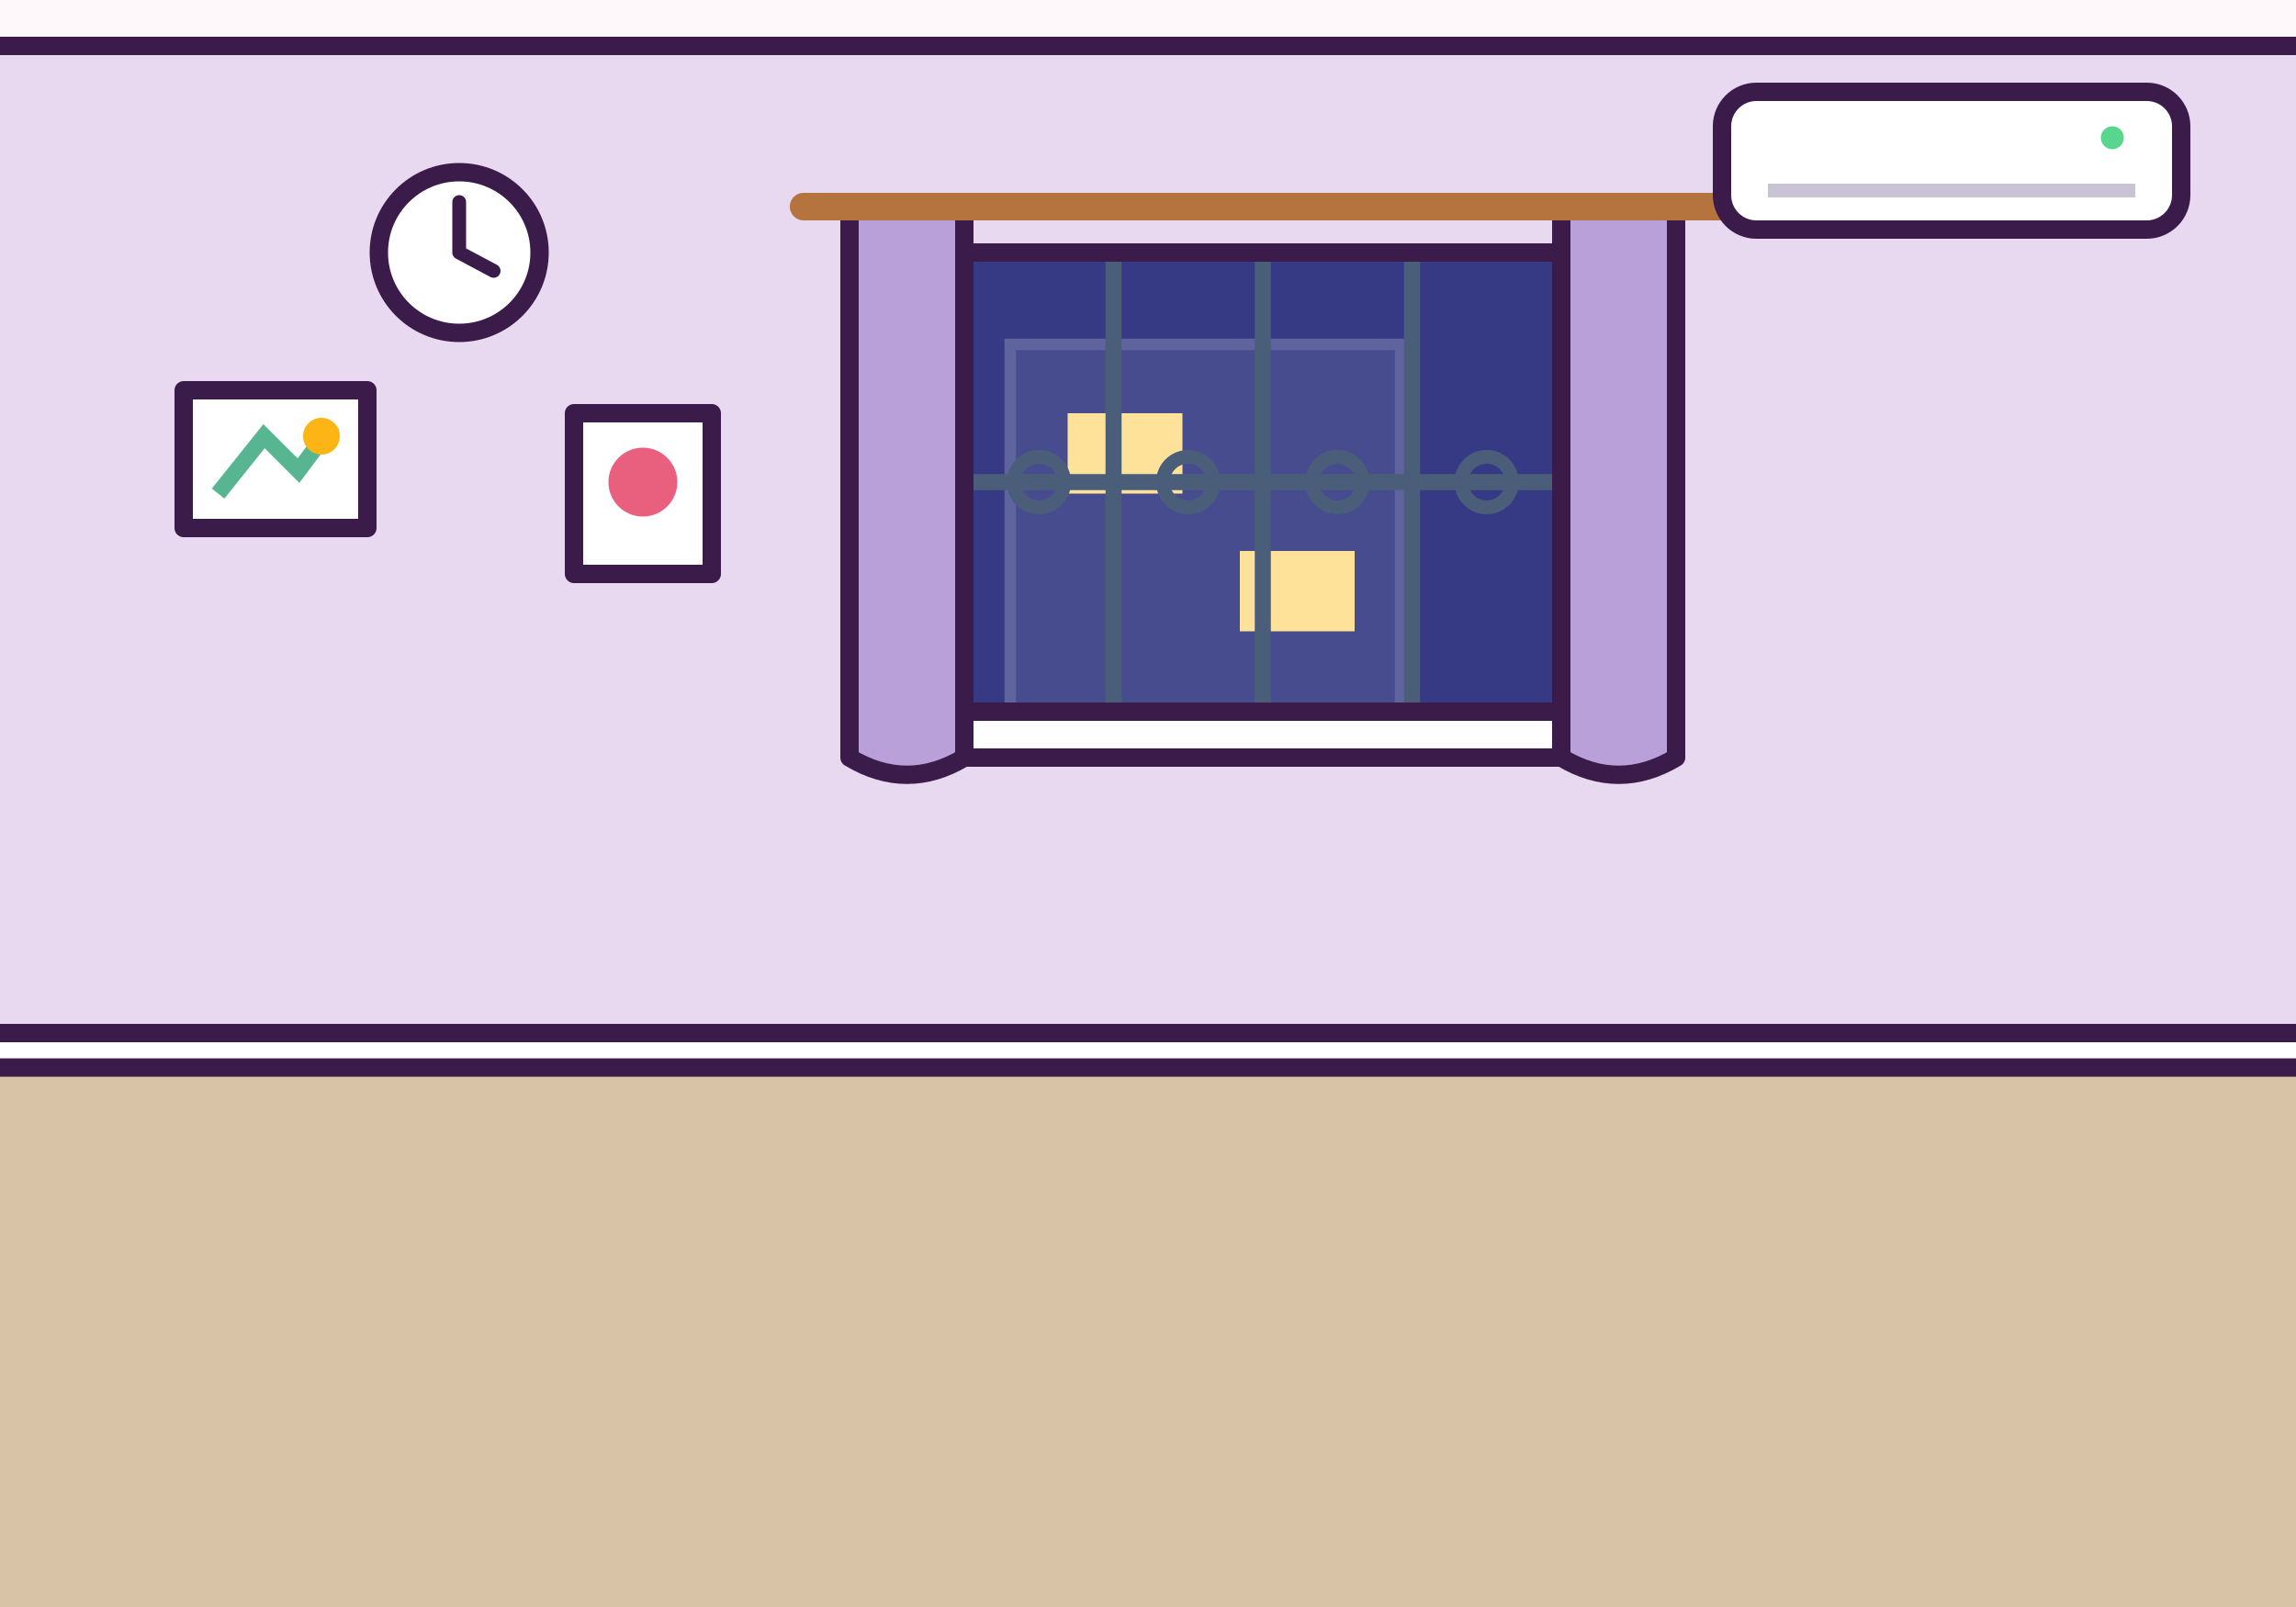
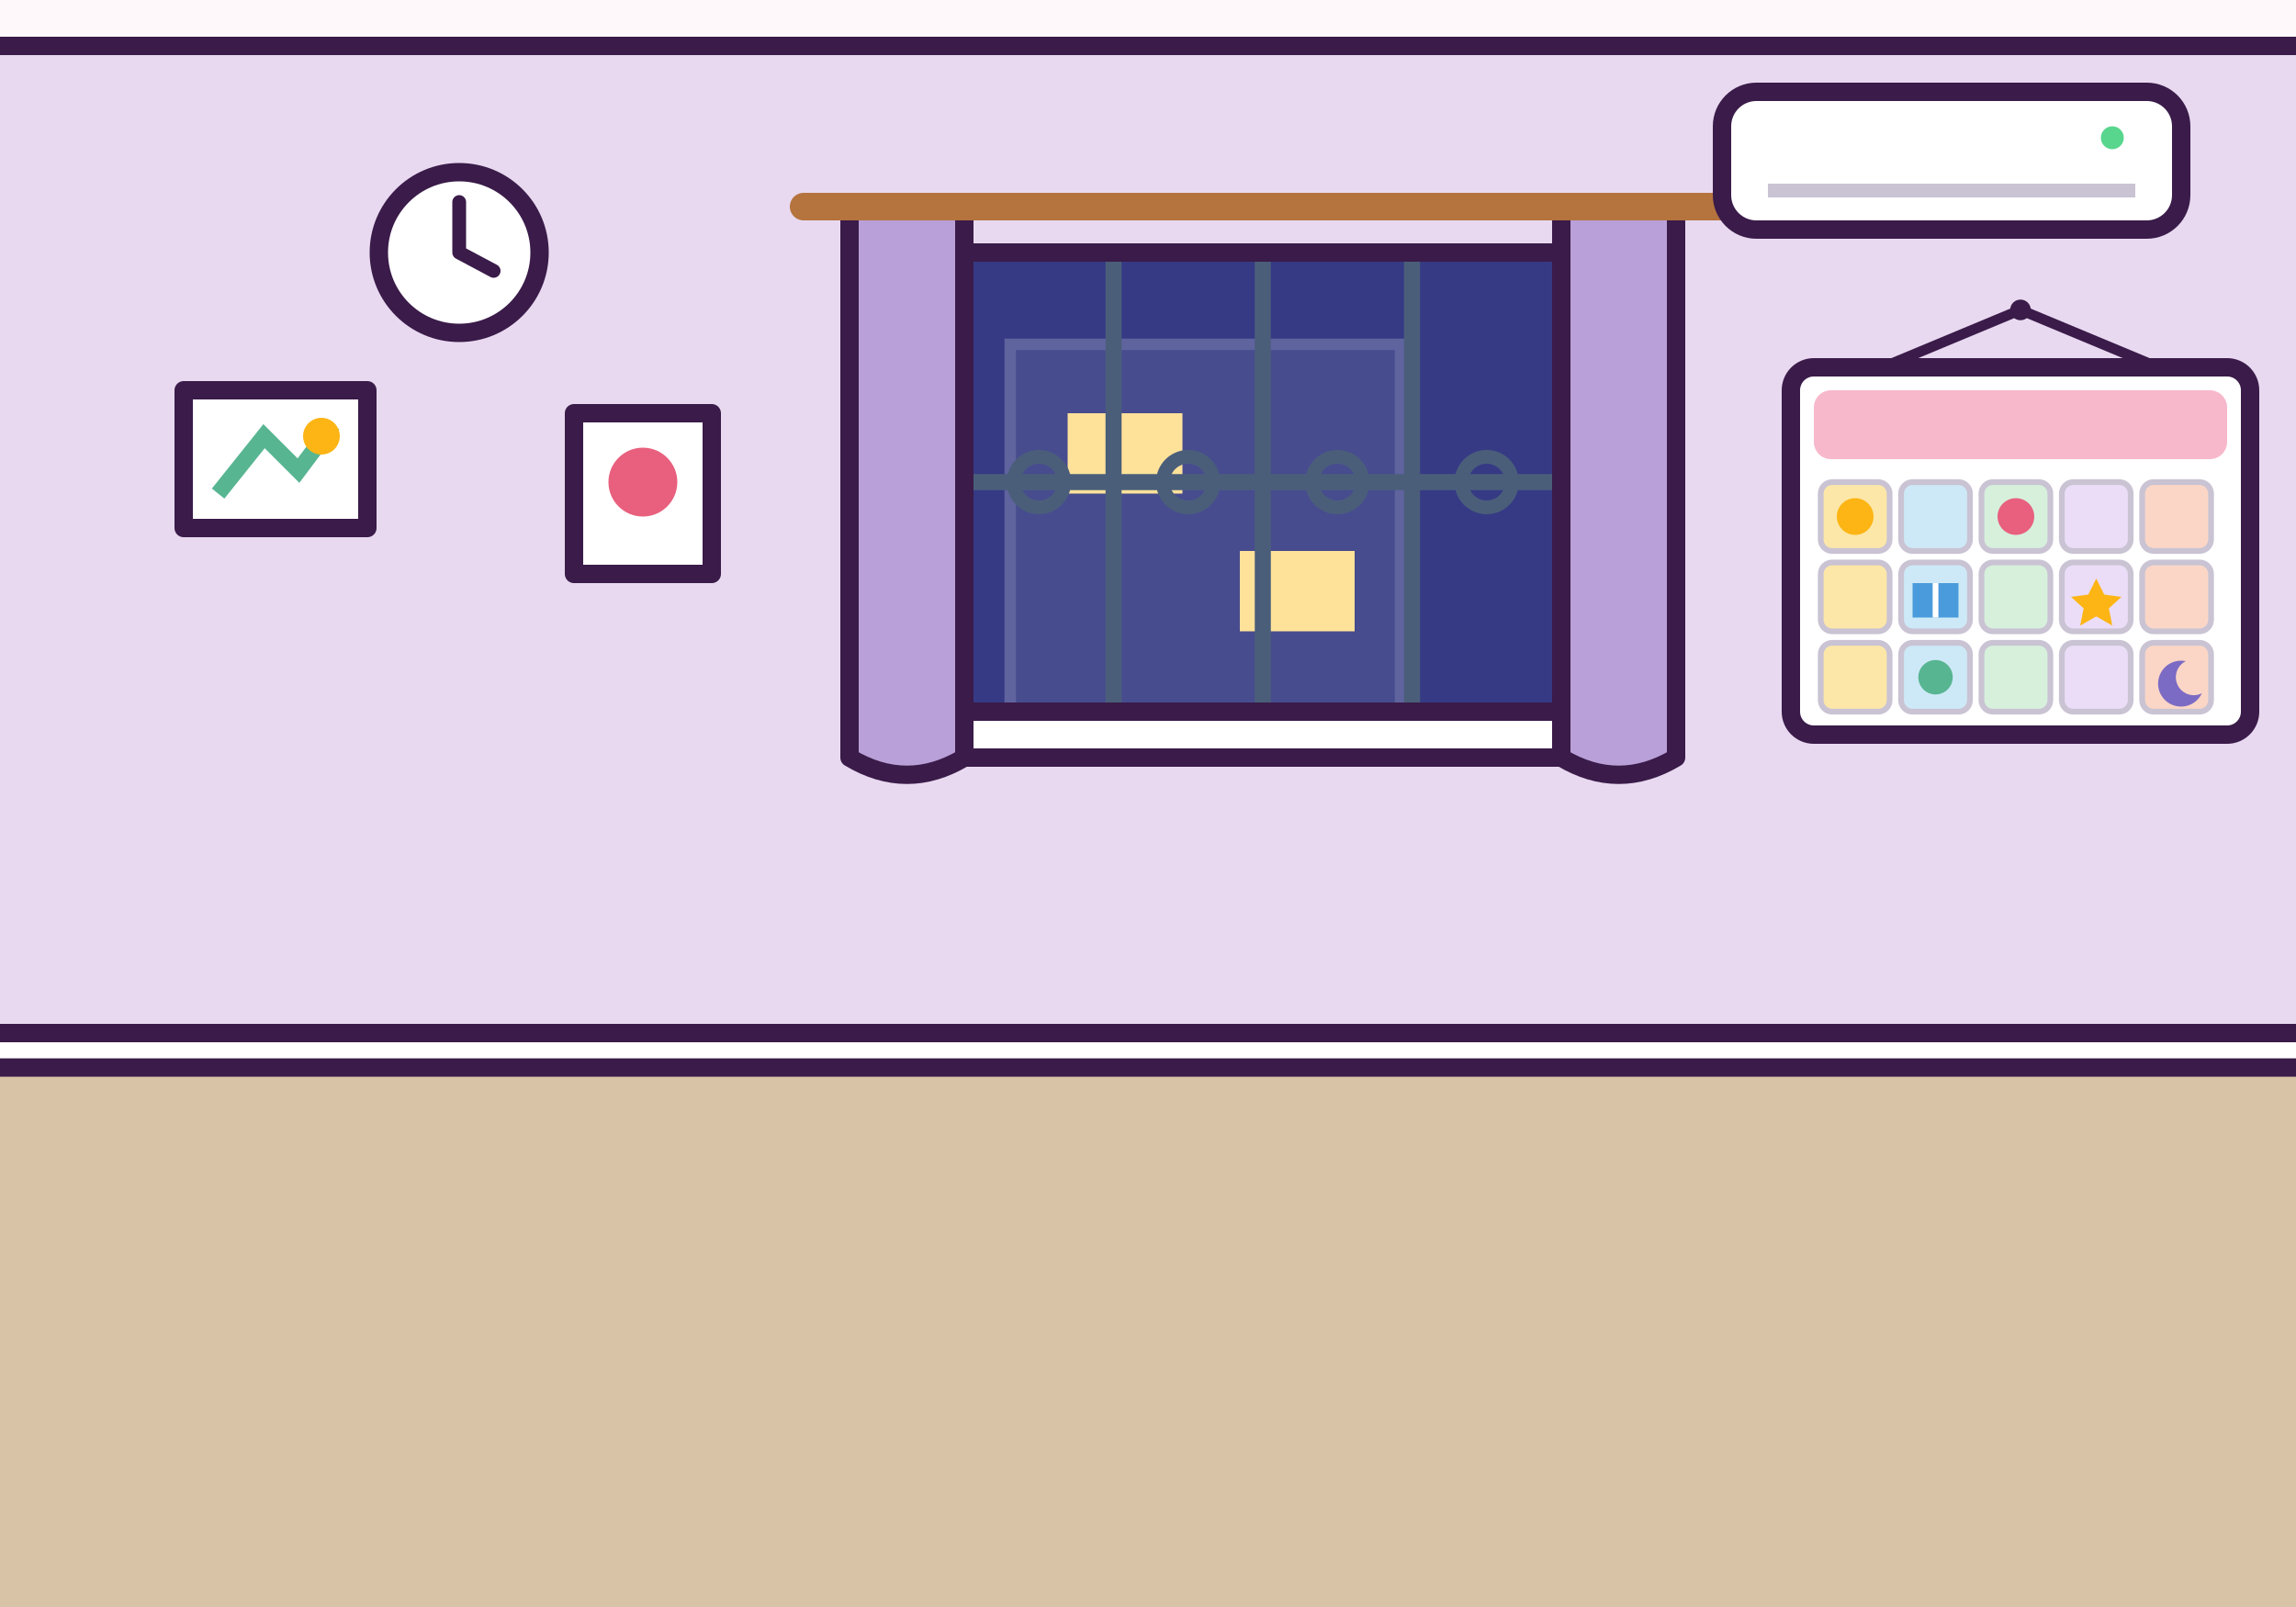
<svg xmlns="http://www.w3.org/2000/svg" viewBox="0 0 200 140" preserveAspectRatio="xMidYMax meet" overflow="visible">
  <rect x="-400" y="-300" width="1000" height="600" fill="#E8D9F0" />
  <rect x="-400" y="-300" width="1000" height="304" fill="#FFF8FB" />
  <path d="M-400 4 H600" stroke="#3A1B49" stroke-width="1.6" stroke-linejoin="round" stroke-linecap="round" />
  <rect x="84" y="22" width="52" height="40" fill="#BFE6FA" stroke="#3A1B49" stroke-width="1.6" stroke-linejoin="round" stroke-linecap="round" />
  <clipPath id="g-84-22">
    <rect x="84" y="22" width="52" height="40" />
  </clipPath>
  <g clip-path="url(#g-84-22)">
    <rect x="80" y="20" width="60" height="44" fill="#363A84" />
    <rect x="88" y="30" width="34" height="40" fill="#474C8E" stroke="#5F639E" />
    <rect x="93" y="36" width="10" height="7" fill="#FFE29A" />
    <rect x="108" y="48" width="10" height="7" fill="#FFE29A" />
  </g>
  <path d="M97 22 V62" stroke="#4A5E7A" stroke-width="1.4" />
  <path d="M110 22 V62" stroke="#4A5E7A" stroke-width="1.4" />
  <path d="M123 22 V62" stroke="#4A5E7A" stroke-width="1.4" />
  <path d="M84 42 H136" stroke="#4A5E7A" stroke-width="1.4" />
  <circle cx="90.5" cy="42" r="2.2" fill="none" stroke="#4A5E7A" stroke-width="1.2" />
  <circle cx="103.5" cy="42" r="2.2" fill="none" stroke="#4A5E7A" stroke-width="1.2" />
  <circle cx="116.5" cy="42" r="2.2" fill="none" stroke="#4A5E7A" stroke-width="1.2" />
  <circle cx="129.5" cy="42" r="2.2" fill="none" stroke="#4A5E7A" stroke-width="1.2" />
  <rect x="84" y="22" width="52" height="40" fill="none" stroke="#3A1B49" stroke-width="1.6" stroke-linejoin="round" stroke-linecap="round" />
  <rect x="80" y="62" width="60" height="4" rx="1.5" fill="#fff" stroke="#3A1B49" stroke-width="1.6" stroke-linejoin="round" stroke-linecap="round" />
  <path d="M74 18 h10 v48 q-5 3 -10 0z" fill="#B9A0D8" stroke="#3A1B49" stroke-width="1.6" stroke-linejoin="round" stroke-linecap="round" />
  <path d="M136 18 h10 v48 q-5 3 -10 0z" fill="#B9A0D8" stroke="#3A1B49" stroke-width="1.6" stroke-linejoin="round" stroke-linecap="round" />
  <path d="M70 18 H150" stroke="#B5733E" stroke-width="2.4" stroke-linecap="round" />
  <rect x="150" y="8" width="40" height="12" rx="3" fill="#fff" stroke="#3A1B49" stroke-width="1.6" stroke-linejoin="round" stroke-linecap="round" />
  <path d="M154 16.6 H186" stroke="#C9C3D3" stroke-width="1.2" />
  <circle cx="184" cy="12" r="1" fill="#58D68D" />
  <circle cx="40" cy="22" r="7" fill="#fff" stroke="#3A1B49" stroke-width="1.6" stroke-linejoin="round" stroke-linecap="round" />
  <path d="M40 22 V17.6 M40 22 l3 1.6" stroke="#3A1B49" stroke-width="1.2" stroke-linecap="round" />
+   <path d="M164 32 L176 27 L188 32" fill="none" stroke="#3A1B49" stroke-width=".9" />
+   <circle cx="176" cy="27" r=".9" fill="#3A1B49" />
+   <rect x="156" y="32" width="40" height="32" rx="2" fill="#fff" stroke="#3A1B49" stroke-width="1.6" stroke-linejoin="round" stroke-linecap="round" />
+   <rect x="158" y="34" width="36" height="6" rx="1.5" fill="#F7B8CC" />
+   <rect x="158.6" y="42" width="6" height="6" rx="1" fill="#FDE7A8" stroke="#C9C3D3" stroke-width=".5" />
+   <rect x="165.6" y="42" width="6" height="6" rx="1" fill="#CDE9F7" stroke="#C9C3D3" stroke-width=".5" />
+   <rect x="172.6" y="42" width="6" height="6" rx="1" fill="#D6F0DC" stroke="#C9C3D3" stroke-width=".5" />
+   <rect x="179.6" y="42" width="6" height="6" rx="1" fill="#EBDDF7" stroke="#C9C3D3" stroke-width=".5" />
+   <rect x="186.6" y="42" width="6" height="6" rx="1" fill="#FBD6C6" stroke="#C9C3D3" stroke-width=".5" />
+   <rect x="158.6" y="49" width="6" height="6" rx="1" fill="#FDE7A8" stroke="#C9C3D3" stroke-width=".5" />
+   <rect x="165.6" y="49" width="6" height="6" rx="1" fill="#CDE9F7" stroke="#C9C3D3" stroke-width=".5" />
+   <rect x="172.6" y="49" width="6" height="6" rx="1" fill="#D6F0DC" stroke="#C9C3D3" stroke-width=".5" />
+   <rect x="179.6" y="49" width="6" height="6" rx="1" fill="#EBDDF7" stroke="#C9C3D3" stroke-width=".5" />
+   <rect x="186.6" y="49" width="6" height="6" rx="1" fill="#FBD6C6" stroke="#C9C3D3" stroke-width=".5" />
+   <rect x="158.6" y="56" width="6" height="6" rx="1" fill="#FDE7A8" stroke="#C9C3D3" stroke-width=".5" />
+   <rect x="165.6" y="56" width="6" height="6" rx="1" fill="#CDE9F7" stroke="#C9C3D3" stroke-width=".5" />
+   <rect x="172.6" y="56" width="6" height="6" rx="1" fill="#D6F0DC" stroke="#C9C3D3" stroke-width=".5" />
+   <rect x="179.6" y="56" width="6" height="6" rx="1" fill="#EBDDF7" stroke="#C9C3D3" stroke-width=".5" />
+   <rect x="186.6" y="56" width="6" height="6" rx="1" fill="#FBD6C6" stroke="#C9C3D3" stroke-width=".5" />
+   <circle cx="161.6" cy="45" r="1.6" fill="#FCB515" />
+   <rect x="166.6" y="50.8" width="4" height="3" fill="#4A9BDB" />
+   <path d="M168.6 50.8 v3" stroke="#fff" stroke-width=".5" />
+   <circle cx="175.6" cy="45" r="1.6" fill="#E8607E" />
+   <path d="M182.6 50.4 l.7 1.4 1.5 .2 -1.1 1 .3 1.5 -1.4 -.8 -1.4 .8 .3 -1.5 -1.1 -1 1.5 -.2z" fill="#FCB515" />
+   <path d="M190.4 57.6 a2 2 0 1 0 1.4 2.8 a1.5 1.5 0 1 1 -1.4 -2.8z" fill="#7C6BC4" />
+   <circle cx="168.6" cy="59" r="1.5" fill="#58B592" />
  <rect x="16" y="34" width="16" height="12" fill="#fff" stroke="#3A1B49" stroke-width="1.6" stroke-linejoin="round" stroke-linecap="round" />
  <path d="M19 43 l4 -5 3 3 3 -4" stroke="#58B592" stroke-width="1.4" fill="none" />
  <circle cx="28" cy="38" r="1.6" fill="#FCB515" />
  <rect x="50" y="36" width="12" height="14" fill="#fff" stroke="#3A1B49" stroke-width="1.6" stroke-linejoin="round" stroke-linecap="round" />
  <circle cx="56" cy="42" r="3" fill="#E8607E" />
  <rect x="-400" y="92" width="1000" height="400" fill="#D8C3A6" stroke="#3A1B49" stroke-width="1.6" stroke-linejoin="round" stroke-linecap="round" />
  <rect x="-400" y="90" width="1000" height="3" fill="#fff" stroke="#3A1B49" stroke-width="1.6" stroke-linejoin="round" stroke-linecap="round" />
</svg>
